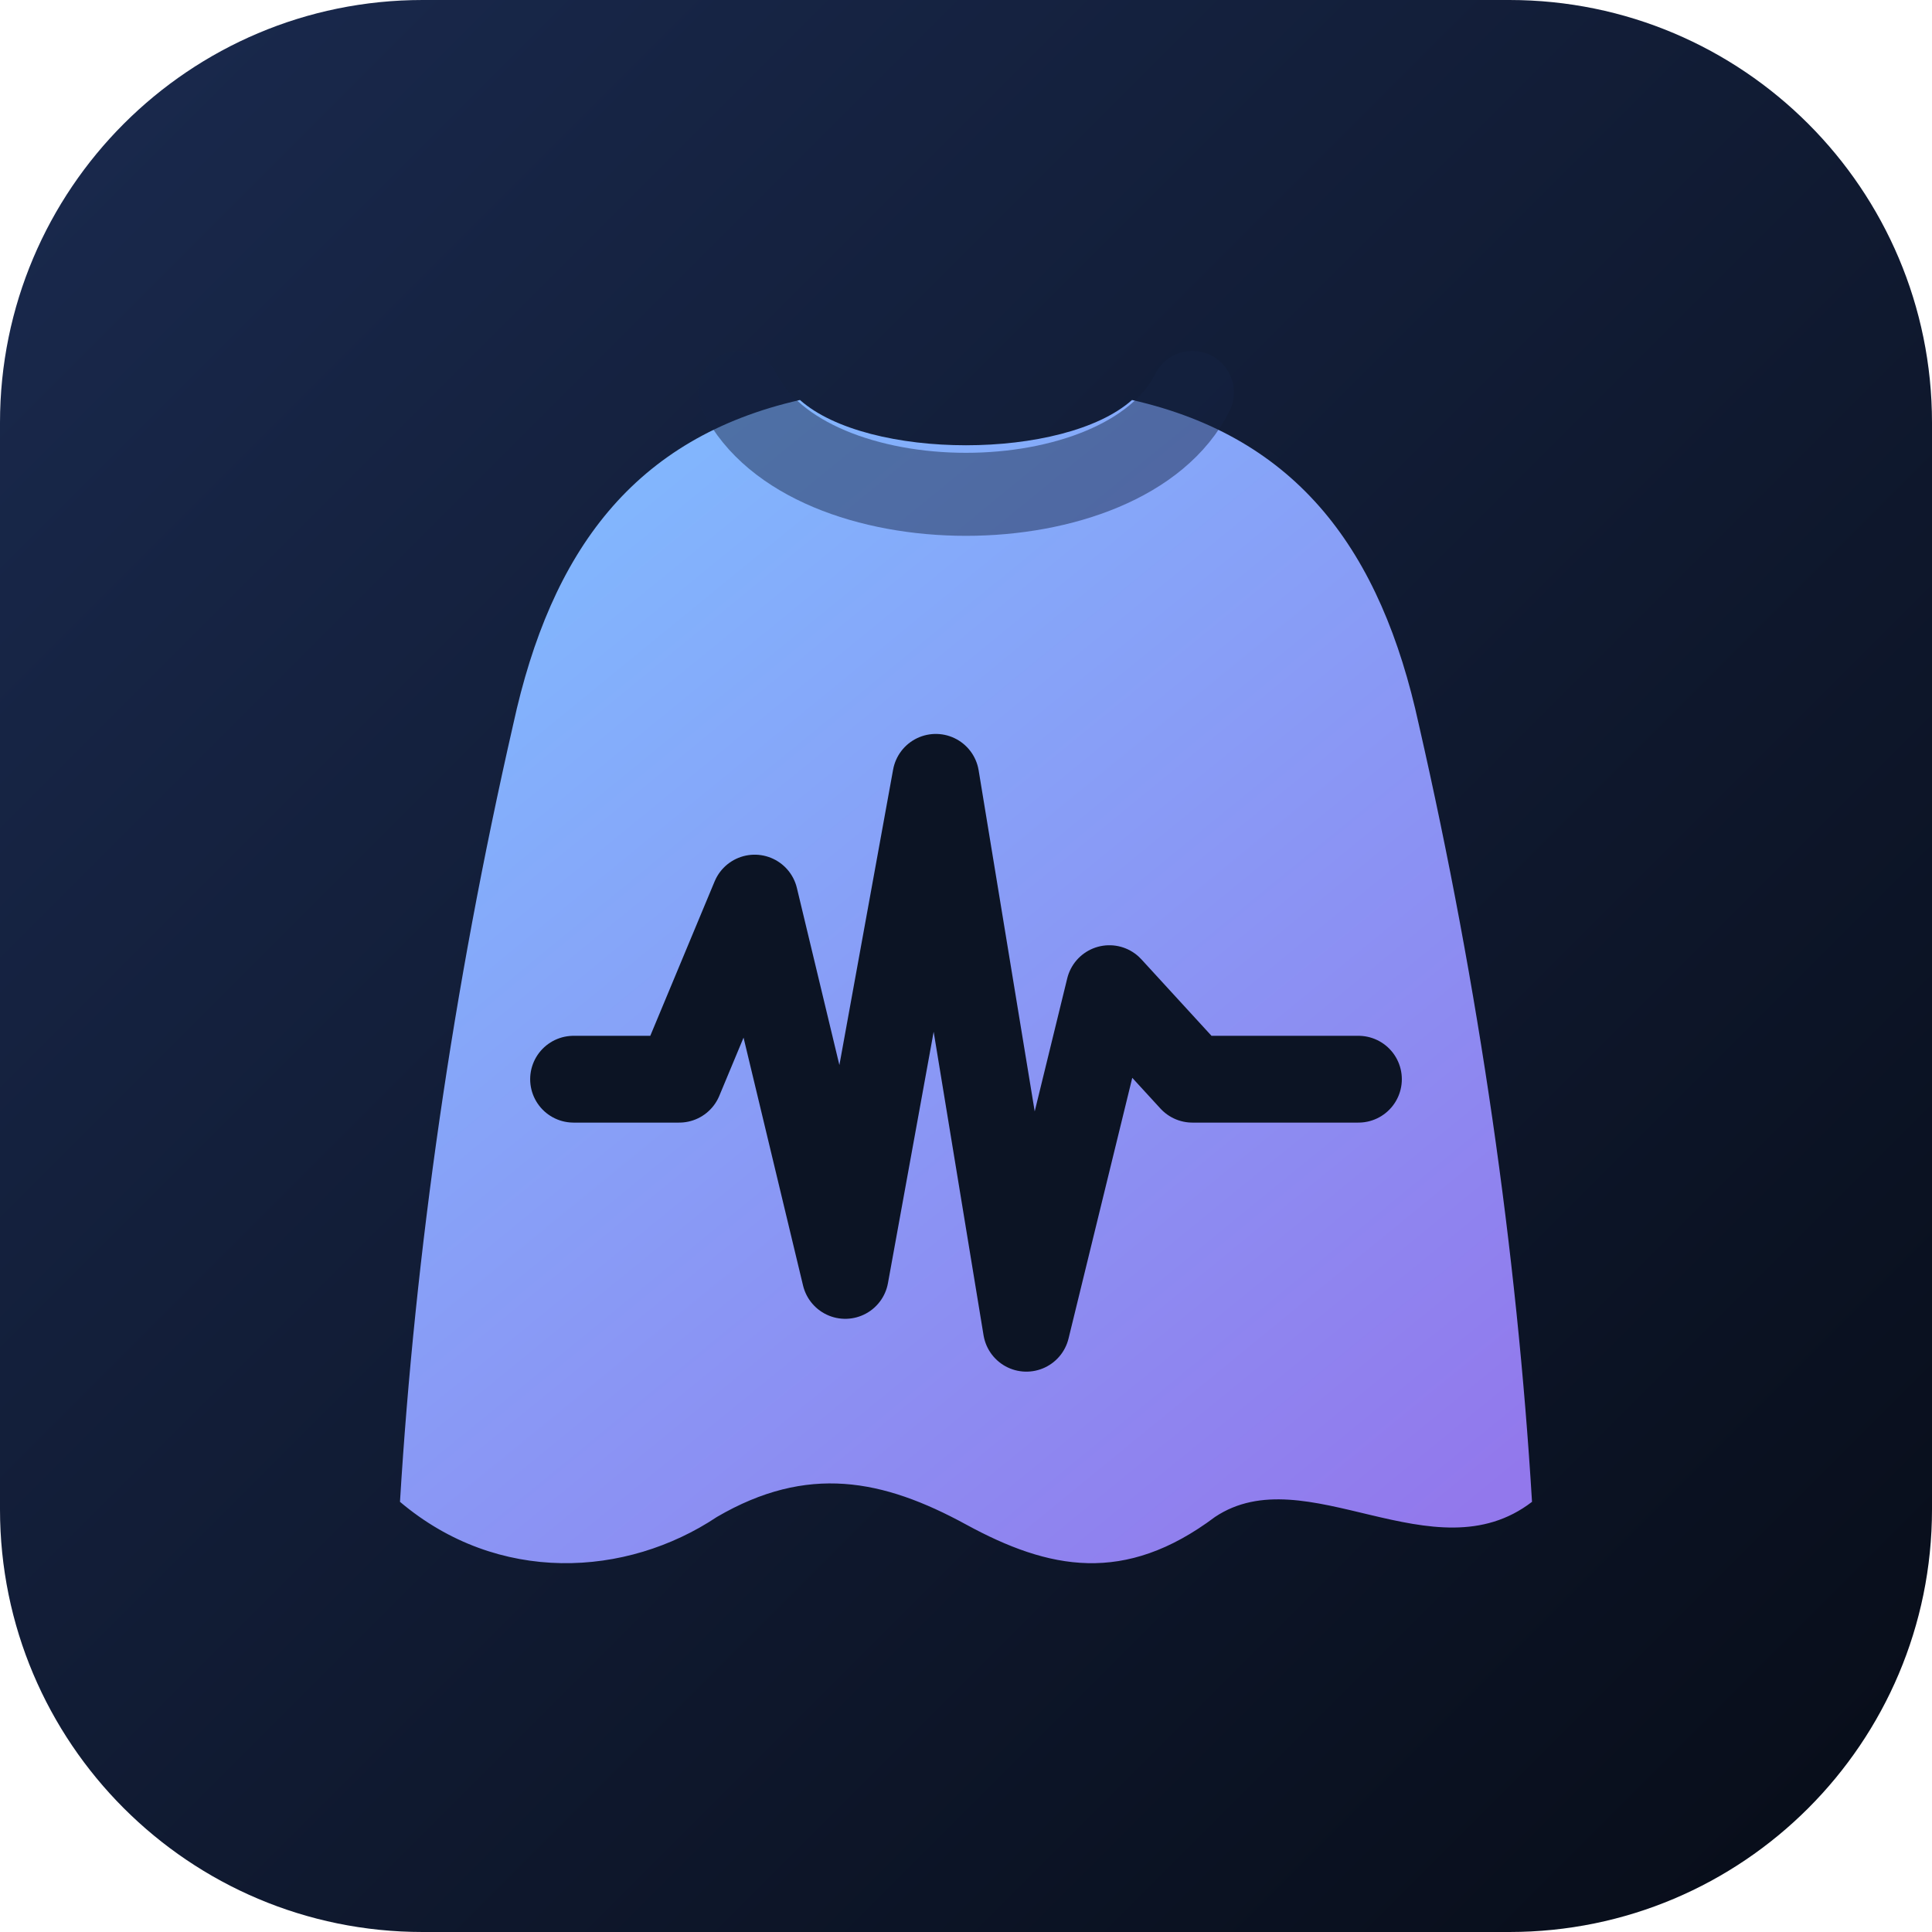
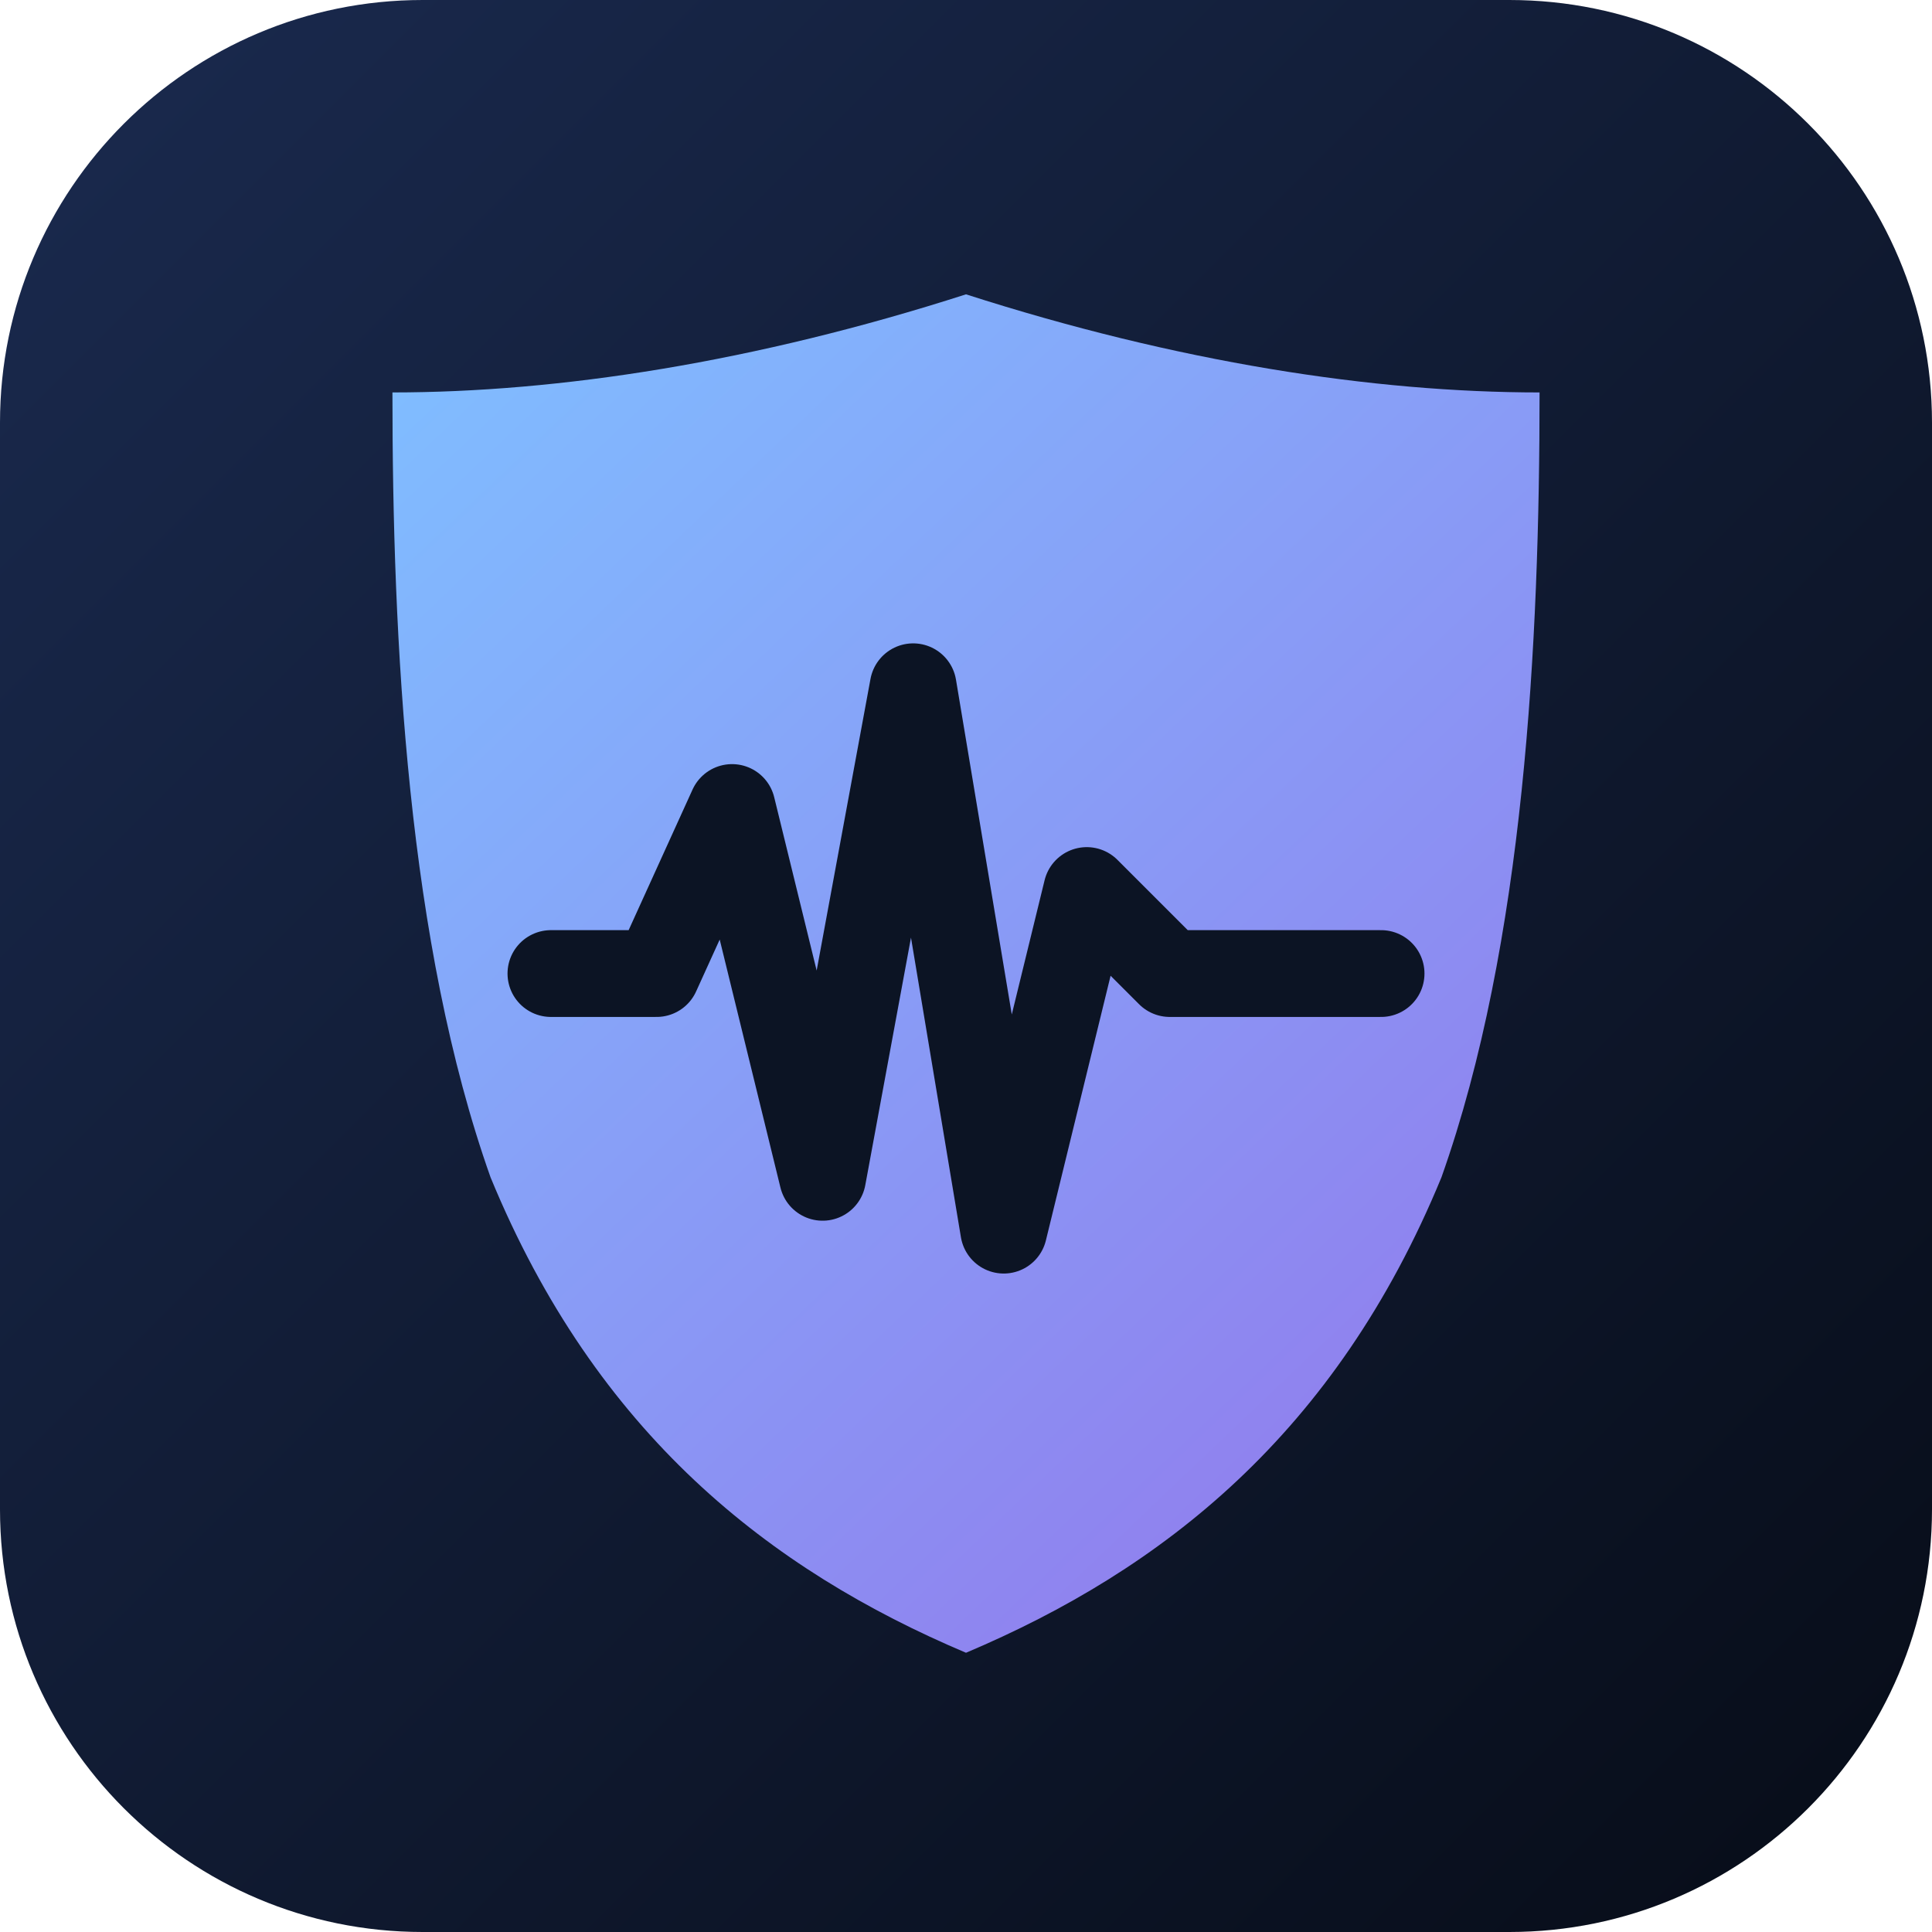
<svg xmlns="http://www.w3.org/2000/svg" viewBox="0 0 512 512" width="512" height="512">
  <defs>
    <linearGradient id="bg" x1="0" y1="0" x2="1" y2="1">
      <stop offset="0" stop-color="#1a2a4f" />
      <stop offset="1" stop-color="#070c17" />
    </linearGradient>
-     <linearGradient id="mantel" x1="0.1" y1="0" x2="0.9" y2="1">
+     <linearGradient id="schild" x1="0.1" y1="0" x2="0.9" y2="1">
      <stop offset="0" stop-color="#80bcff" />
      <stop offset="1" stop-color="#9278ec" />
    </linearGradient>
  </defs>
  <rect width="512" height="512" rx="112" fill="url(#bg)" />
-   <path d="M212 106            C168 116 146 146 136 192            C120 262 110 332 106 398            C132 420 166 418 190 402            C214 388 234 392 256 404            C278 416 298 420 322 402            C346 386 380 418 406 398            C402 332 392 262 376 192            C366 146 344 116 300 106            C282 122 230 122 212 106 Z" fill="url(#mantel)" />
-   <path d="M196 104C214 140 298 140 316 104" fill="none" stroke="#142242" stroke-width="22" stroke-linecap="round" opacity="0.47" />
-   <path d="M152 286h28l20-48 24 100 24-132 24 146 22-90 22 24h44" fill="none" stroke="#0c1424" stroke-width="23" stroke-linecap="round" stroke-linejoin="round" />
+   <path d="M256 78            C200 96 148 104 104 104            C104 170 108 250 130 312            C158 380 204 416 256 438            C308 416 354 380 382 312            C404 250 408 170 408 104            C364 104 312 96 256 78 Z" fill="url(#schild)" />
+   <path d="M146 258h28l20-44 24 98 24-130 24 144 22-90 22 22h56" fill="none" stroke="#0c1424" stroke-width="23" stroke-linecap="round" stroke-linejoin="round" />
</svg>
